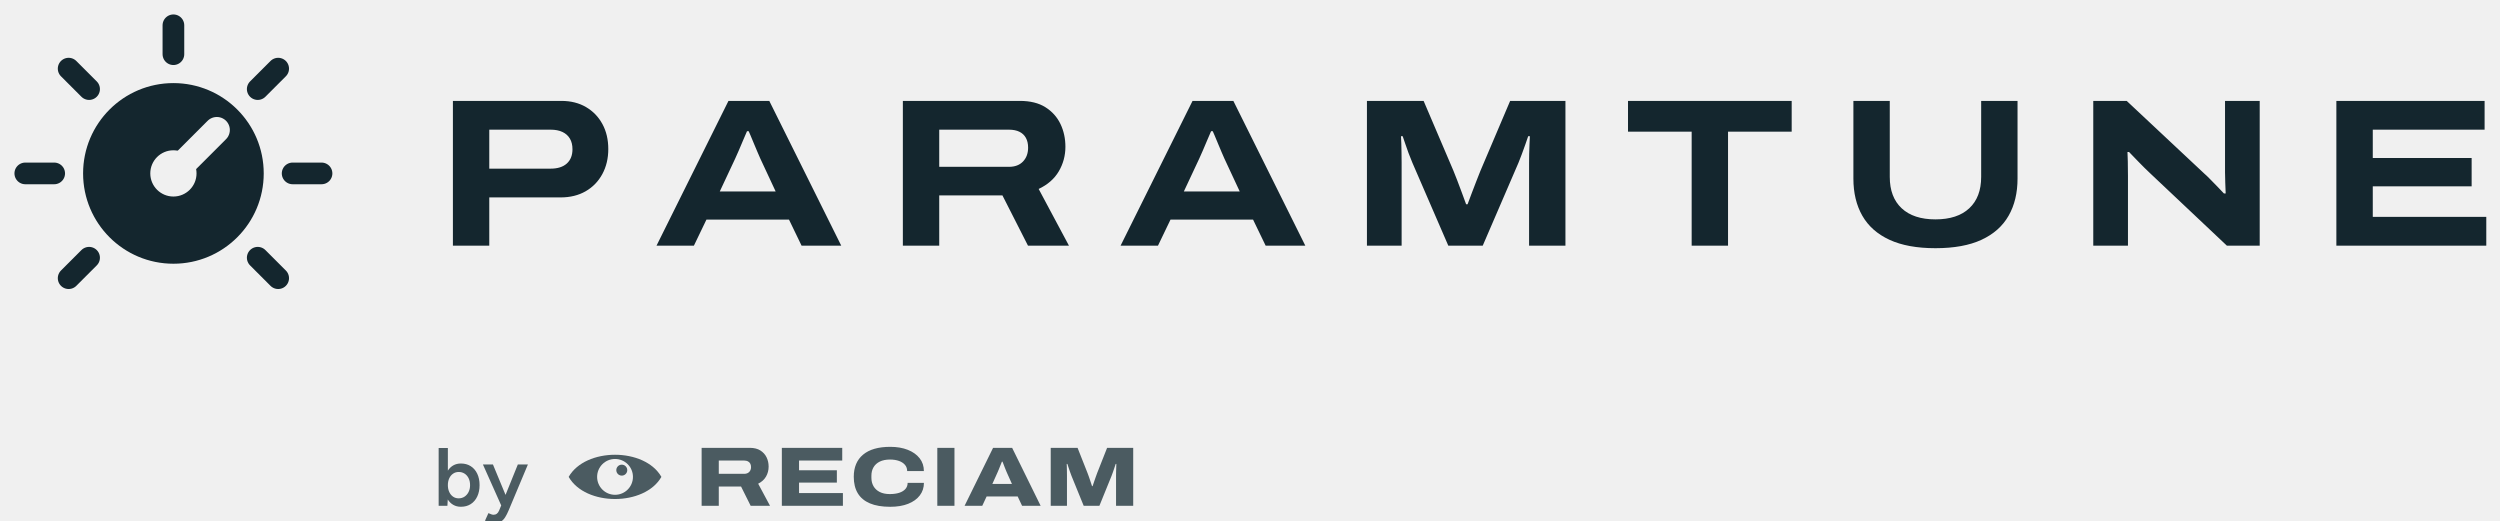
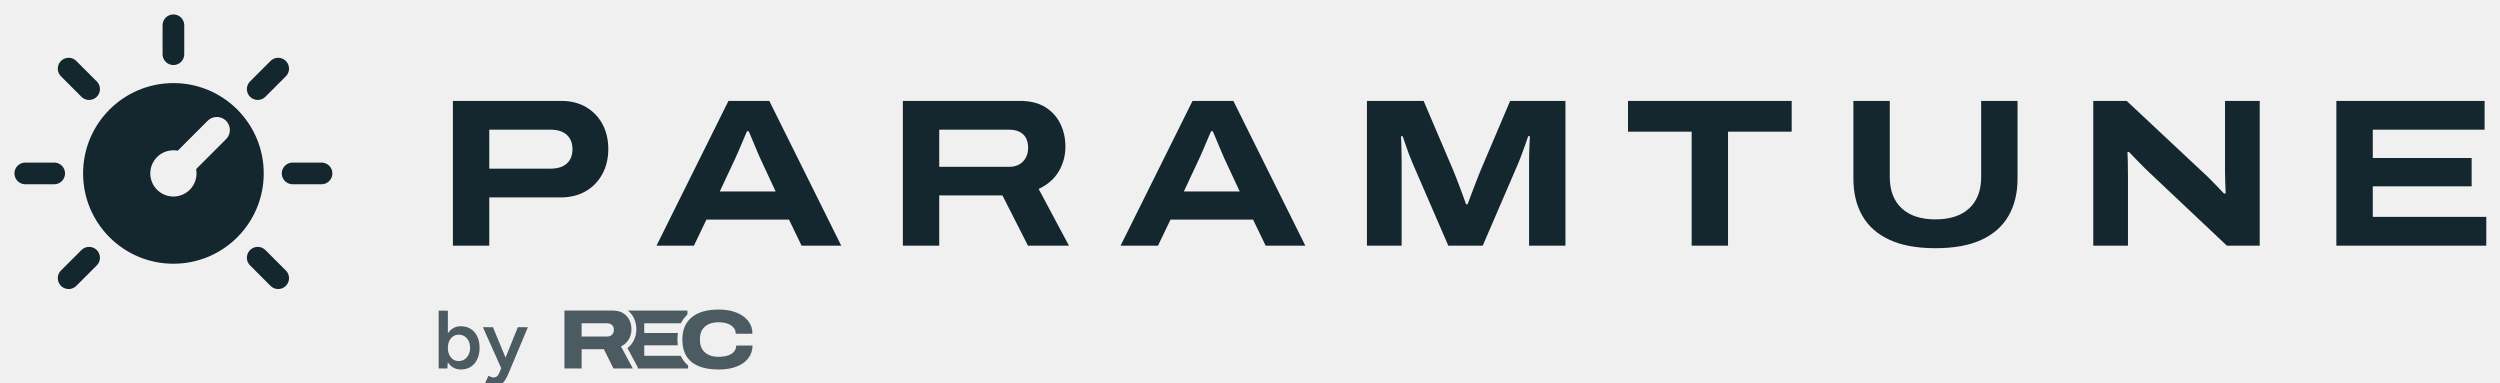
- <svg xmlns="http://www.w3.org/2000/svg" width="346" height="72" viewBox="0 0 346 72" role="img" aria-label="paramtune by RECIAM">
+ <svg xmlns="http://www.w3.org/2000/svg" width="346" height="53" viewBox="0 0 346 53" role="img" aria-label="paramtune by REC">
  <g transform="translate(0.00 0.00) scale(1.0)">
    <g transform="translate(0.00 0.00) scale(1.0)">
      <g transform="translate(0.00 0.00) scale(1)">
        <defs>
-           <mask id="m17" maskUnits="userSpaceOnUse" x="0" y="0" width="48" height="48">
+           <mask id="m19" maskUnits="userSpaceOnUse" x="0" y="0" width="48" height="48">
            <rect width="48" height="48" fill="#fff" />
            <line x1="24" y1="24" x2="30.01" y2="17.99" stroke="#000" stroke-width="3.6" stroke-linecap="round" />
            <circle cx="24" cy="24" r="3.2" fill="#000" />
          </mask>
        </defs>
        <g stroke="#14262E" stroke-width="3" stroke-linecap="round">
          <line x1="12.33" y1="35.67" x2="9.50" y2="38.50" />
          <line x1="7.50" y1="24.00" x2="3.50" y2="24.00" />
          <line x1="12.33" y1="12.33" x2="9.50" y2="9.50" />
          <line x1="24.00" y1="7.50" x2="24.00" y2="3.50" />
          <line x1="35.67" y1="12.33" x2="38.50" y2="9.50" />
          <line x1="40.50" y1="24.00" x2="44.50" y2="24.00" />
          <line x1="35.67" y1="35.67" x2="38.50" y2="38.50" />
        </g>
-         <circle cx="24" cy="24" r="12.5" fill="#14262E" mask="url(#m17)" />
+         <circle cx="24" cy="24" r="12.5" fill="#14262E" mask="url(#m19)" />
      </g>
      <path fill="#14262E" d="M62.682 34.0V13.965H77.687Q79.646 13.965 81.105 14.819Q82.564 15.674 83.376 17.172Q84.187 18.67 84.187 20.625Q84.187 22.571 83.361 24.095Q82.535 25.619 81.053 26.471Q79.572 27.322 77.595 27.322H67.716V34.0ZM67.716 23.341H76.2Q77.66 23.341 78.445 22.632Q79.231 21.922 79.231 20.653Q79.231 19.795 78.879 19.194Q78.528 18.592 77.854 18.269Q77.18 17.946 76.2 17.946H67.716ZM90.861 34.0 100.82 13.965H106.469L116.428 34.0H110.938L109.195 30.389H97.773L96.036 34.0ZM99.617 26.498H107.351L105.221 21.93Q105.088 21.628 104.84 21.052Q104.591 20.476 104.336 19.855Q104.082 19.234 103.876 18.75Q103.67 18.265 103.615 18.154H103.388Q103.145 18.718 102.832 19.451Q102.519 20.183 102.232 20.864Q101.944 21.545 101.747 21.953ZM124.956 34.0V13.965H141.146Q143.3 13.965 144.687 14.84Q146.074 15.716 146.764 17.152Q147.453 18.589 147.453 20.315Q147.453 22.144 146.541 23.704Q145.629 25.264 143.75 26.151L147.943 34.0H142.273L138.739 27.047H129.99V34.0ZM129.99 23.089H139.636Q140.886 23.089 141.588 22.35Q142.291 21.612 142.291 20.434Q142.291 19.64 141.982 19.08Q141.674 18.52 141.081 18.233Q140.487 17.946 139.636 17.946H129.99ZM155.088 34.0 165.048 13.965H170.696L180.655 34.0H175.165L173.422 30.389H162L160.264 34.0ZM163.845 26.498H171.578L169.449 21.93Q169.316 21.628 169.067 21.052Q168.819 20.476 168.564 19.855Q168.309 19.234 168.103 18.75Q167.897 18.265 167.843 18.154H167.616Q167.372 18.718 167.059 19.451Q166.746 20.183 166.459 20.864Q166.172 21.545 165.974 21.953ZM189.184 34.0V13.965H197.028L201.148 23.616Q201.359 24.114 201.672 24.939Q201.985 25.763 202.318 26.656Q202.651 27.549 202.91 28.269H203.114Q203.352 27.624 203.673 26.775Q203.994 25.925 204.322 25.083Q204.65 24.241 204.883 23.662L209.004 13.965H216.657V34.0H211.624V22.516Q211.624 21.969 211.638 21.3Q211.653 20.631 211.682 19.979Q211.711 19.328 211.734 18.852H211.501Q211.342 19.34 211.1 20.013Q210.857 20.685 210.614 21.351Q210.371 22.018 210.161 22.516L205.21 34.0H200.445L195.471 22.516Q195.196 21.857 194.935 21.166Q194.675 20.476 194.476 19.863Q194.277 19.25 194.131 18.852H193.898Q193.927 19.228 193.942 19.84Q193.956 20.453 193.971 21.144Q193.985 21.834 193.985 22.516V34.0ZM234.126 34.0V18.22H225.316V13.965H247.969V18.22H239.16V34.0ZM267.865 34.35Q264.022 34.35 261.505 33.187Q258.987 32.024 257.749 29.862Q256.51 27.7 256.51 24.715V13.965H261.544V24.485Q261.544 27.289 263.19 28.826Q264.836 30.362 267.865 30.362Q270.901 30.362 272.547 28.826Q274.193 27.289 274.193 24.485V13.965H279.227V24.715Q279.227 27.7 277.988 29.862Q276.75 32.024 274.241 33.187Q271.732 34.35 267.865 34.35ZM289.708 34.0V13.965H294.334L305.068 24.02Q305.402 24.303 305.883 24.8Q306.363 25.297 306.884 25.823Q307.405 26.349 307.788 26.771H308.034Q308.011 26.18 307.977 25.313Q307.943 24.445 307.943 23.849V13.965H312.744V34.0H308.2L297.551 23.954Q296.802 23.253 295.98 22.402Q295.158 21.55 294.658 21.034H294.442Q294.464 21.419 294.487 22.322Q294.51 23.226 294.51 24.349V34.0ZM323.353 34.0V13.965H343.869V17.946H328.393V21.864H342.075V25.789H328.393V30.018H344.102V34.0Z" />
    </g>
-     <path fill="#4B5B61" d="M63.79 70.137Q63.193 70.137 62.733 69.872Q62.272 69.607 61.97 69.127L61.921 70.0H60.71V62.0H61.985V65.134Q62.287 64.664 62.742 64.406Q63.198 64.149 63.79 64.149Q64.569 64.149 65.149 64.519Q65.73 64.89 66.051 65.562Q66.373 66.233 66.373 67.143Q66.373 68.041 66.051 68.718Q65.73 69.396 65.149 69.767Q64.569 70.137 63.79 70.137ZM63.476 68.97Q63.937 68.97 64.291 68.736Q64.646 68.501 64.852 68.089Q65.058 67.677 65.058 67.143Q65.058 66.608 64.859 66.196Q64.659 65.785 64.304 65.553Q63.949 65.321 63.488 65.321Q63.05 65.321 62.709 65.553Q62.368 65.785 62.176 66.197Q61.985 66.609 61.985 67.143Q61.985 67.678 62.176 68.091Q62.367 68.504 62.703 68.737Q63.04 68.97 63.476 68.97ZM68.374 72.423Q68.098 72.423 67.763 72.317Q67.428 72.212 67.126 72.06L67.598 71.015Q67.822 71.125 68 71.184Q68.179 71.244 68.298 71.244Q68.566 71.244 68.758 71.1Q68.949 70.957 69.067 70.681L69.367 69.951L66.837 64.286H68.224L69.967 68.494L71.667 64.286H73.06L70.407 70.61Q70.177 71.158 69.927 71.567Q69.677 71.975 69.314 72.199Q68.951 72.423 68.374 72.423Z" />
-     <g transform="translate(78.12 59.00) scale(0.2917)">
-       <defs>
-         <mask id="m18" maskUnits="userSpaceOnUse" x="0" y="0" width="48" height="48">
-           <rect width="48" height="48" fill="#fff" />
-           <circle cx="24" cy="24" r="8.5" fill="#000" />
-         </mask>
-       </defs>
-       <path d="M2 24C10 10 38 10 46 24C38 38 10 38 2 24Z" fill="#4B5B61" mask="url(#m18)" />
-       <circle cx="27.2" cy="20.8" r="2.6" fill="#4B5B61" />
-     </g>
-     <path fill="#4B5B61" d="M97.105 70.0V61.982H103.779Q104.656 61.982 105.23 62.342Q105.804 62.702 106.091 63.29Q106.378 63.877 106.378 64.572Q106.378 65.334 106.017 65.958Q105.656 66.582 104.931 66.944L106.57 70.0H103.891L102.561 67.333H99.48V70.0ZM99.48 65.578H103.004Q103.432 65.578 103.688 65.321Q103.944 65.064 103.944 64.638Q103.944 64.351 103.828 64.15Q103.713 63.949 103.504 63.845Q103.295 63.742 103.004 63.742H99.48ZM108.207 70.0V61.982H116.566V63.742H110.588V65.089H115.822V66.791H110.588V68.24H116.659V70.0ZM123.204 70.14Q121.52 70.14 120.398 69.668Q119.277 69.195 118.719 68.271Q118.161 67.347 118.161 65.988Q118.161 63.999 119.452 62.921Q120.744 61.842 123.211 61.842Q124.59 61.842 125.637 62.255Q126.685 62.669 127.275 63.42Q127.865 64.172 127.865 65.192H125.551Q125.551 64.697 125.253 64.342Q124.955 63.986 124.421 63.794Q123.887 63.602 123.17 63.602Q122.339 63.602 121.764 63.883Q121.19 64.165 120.896 64.668Q120.602 65.17 120.602 65.837V66.128Q120.602 66.787 120.896 67.296Q121.19 67.804 121.757 68.092Q122.325 68.38 123.144 68.38Q123.915 68.38 124.467 68.197Q125.019 68.014 125.318 67.665Q125.617 67.315 125.617 66.826H127.871Q127.871 67.816 127.302 68.565Q126.734 69.313 125.689 69.727Q124.644 70.14 123.204 70.14ZM129.724 70.0V61.982H132.098V70.0ZM133.5 70.0 137.442 61.982H140.081L144.023 70.0H141.455L140.849 68.715H136.546L135.946 70.0ZM137.341 66.977H140.054L139.324 65.347Q139.278 65.238 139.196 65.038Q139.114 64.838 139.025 64.61Q138.936 64.383 138.862 64.187Q138.787 63.991 138.75 63.897H138.663Q138.577 64.112 138.465 64.389Q138.353 64.667 138.25 64.928Q138.146 65.189 138.071 65.352ZM145.42 70.0V61.982H149.136L150.51 65.459Q150.598 65.677 150.71 66.003Q150.822 66.329 150.936 66.671Q151.05 67.013 151.135 67.278H151.217Q151.297 67.035 151.408 66.711Q151.519 66.386 151.637 66.051Q151.755 65.716 151.848 65.469L153.223 61.982H156.836V70.0H154.461V65.863Q154.461 65.614 154.467 65.312Q154.473 65.01 154.484 64.717Q154.496 64.424 154.501 64.211H154.408Q154.337 64.437 154.234 64.742Q154.131 65.047 154.029 65.346Q153.926 65.644 153.838 65.863L152.158 70.0H149.982L148.296 65.863Q148.179 65.553 148.067 65.239Q147.955 64.925 147.87 64.653Q147.785 64.382 147.726 64.211H147.633Q147.645 64.376 147.65 64.648Q147.656 64.92 147.662 65.234Q147.668 65.548 147.668 65.863V70.0Z" />
+     <path fill="#4B5B61" d="M63.79 51.137Q63.193 51.137 62.733 50.872Q62.272 50.607 61.97 50.127L61.921 51.0H60.71V43.0H61.985V46.134Q62.287 45.664 62.742 45.406Q63.198 45.149 63.79 45.149Q64.569 45.149 65.149 45.519Q65.73 45.89 66.051 46.562Q66.373 47.233 66.373 48.143Q66.373 49.041 66.051 49.718Q65.73 50.396 65.149 50.767Q64.569 51.137 63.79 51.137ZM63.476 49.97Q63.937 49.97 64.291 49.736Q64.646 49.501 64.852 49.089Q65.058 48.677 65.058 48.143Q65.058 47.608 64.859 47.196Q64.659 46.785 64.304 46.553Q63.949 46.321 63.488 46.321Q63.05 46.321 62.709 46.553Q62.368 46.785 62.176 47.197Q61.985 47.609 61.985 48.143Q61.985 48.678 62.176 49.091Q62.367 49.504 62.703 49.737Q63.04 49.97 63.476 49.97ZM68.374 53.423Q68.098 53.423 67.763 53.317Q67.428 53.212 67.126 53.06L67.598 52.015Q67.822 52.125 68 52.184Q68.179 52.244 68.298 52.244Q68.566 52.244 68.758 52.1Q68.949 51.957 69.067 51.681L69.367 50.951L66.837 45.286H68.224L69.967 49.494L71.667 45.286H73.06L70.407 51.61Q70.177 52.158 69.927 52.567Q69.677 52.975 69.314 53.199Q68.951 53.423 68.374 53.423Z" />
+     <mask id="m20" maskUnits="userSpaceOnUse" x="70.12" y="35.00" width="42.03" height="24.00">
+       <rect x="70.12" y="35.00" width="42.03" height="24.00" fill="#fff" />
+       <path d="M78.12 51.0V42.982H84.794Q85.67 42.982 86.244 43.342Q86.818 43.702 87.105 44.29Q87.393 44.877 87.393 45.572Q87.393 46.334 87.032 46.958Q86.671 47.582 85.945 47.944L87.585 51.0H84.906L83.576 48.333H80.495V51.0ZM80.495 46.578H84.019Q84.446 46.578 84.702 46.321Q84.959 46.064 84.959 45.638Q84.959 45.351 84.843 45.15Q84.727 44.949 84.518 44.845Q84.309 44.742 84.019 44.742H80.495Z" fill="#000" stroke="#000" stroke-width="1.36" stroke-linejoin="round" />
+       <path d="M99.479 51.14Q97.795 51.14 96.673 50.668Q95.552 50.195 94.994 49.271Q94.436 48.347 94.436 46.988Q94.436 44.999 95.727 43.921Q97.019 42.842 99.486 42.842Q100.864 42.842 101.912 43.255Q102.96 43.669 103.55 44.42Q104.14 45.172 104.14 46.192H101.826Q101.826 45.697 101.528 45.342Q101.23 44.986 100.696 44.794Q100.162 44.602 99.445 44.602Q98.614 44.602 98.039 44.883Q97.465 45.165 97.171 45.668Q96.877 46.17 96.877 46.837V47.128Q96.877 47.787 97.171 48.296Q97.465 48.804 98.032 49.092Q98.6 49.38 99.419 49.38Q100.19 49.38 100.742 49.197Q101.294 49.014 101.593 48.665Q101.892 48.315 101.892 47.826H104.146Q104.146 48.816 103.577 49.565Q103.009 50.313 101.964 50.727Q100.918 51.14 99.479 51.14Z" fill="#000" stroke="#000" stroke-width="1.36" stroke-linejoin="round" />
+     </mask>
+     <path fill="#4B5B61" d="M86.785 51.0V42.982H95.143V44.742H89.166V46.089H94.399V47.791H89.166V49.24H95.236V51.0Z" mask="url(#m20)" />
+     <path fill="#4B5B61" d="M78.12 51.0V42.982H84.794Q85.67 42.982 86.244 43.342Q86.818 43.702 87.105 44.29Q87.393 44.877 87.393 45.572Q87.393 46.334 87.032 46.958Q86.671 47.582 85.945 47.944L87.585 51.0H84.906L83.576 48.333H80.495V51.0ZM80.495 46.578H84.019Q84.446 46.578 84.702 46.321Q84.959 46.064 84.959 45.638Q84.959 45.351 84.843 45.15Q84.727 44.949 84.518 44.845Q84.309 44.742 84.019 44.742H80.495Z" />
+     <path fill="#4B5B61" d="M99.479 51.14Q97.795 51.14 96.673 50.668Q95.552 50.195 94.994 49.271Q94.436 48.347 94.436 46.988Q94.436 44.999 95.727 43.921Q97.019 42.842 99.486 42.842Q100.864 42.842 101.912 43.255Q102.96 43.669 103.55 44.42Q104.14 45.172 104.14 46.192H101.826Q101.826 45.697 101.528 45.342Q101.23 44.986 100.696 44.794Q100.162 44.602 99.445 44.602Q98.614 44.602 98.039 44.883Q97.465 45.165 97.171 45.668Q96.877 46.17 96.877 46.837V47.128Q96.877 47.787 97.171 48.296Q97.465 48.804 98.032 49.092Q98.6 49.38 99.419 49.38Q100.19 49.38 100.742 49.197Q101.294 49.014 101.593 48.665Q101.892 48.315 101.892 47.826H104.146Q104.146 48.816 103.577 49.565Q103.009 50.313 101.964 50.727Q100.918 51.14 99.479 51.14Z" />
  </g>
</svg>
